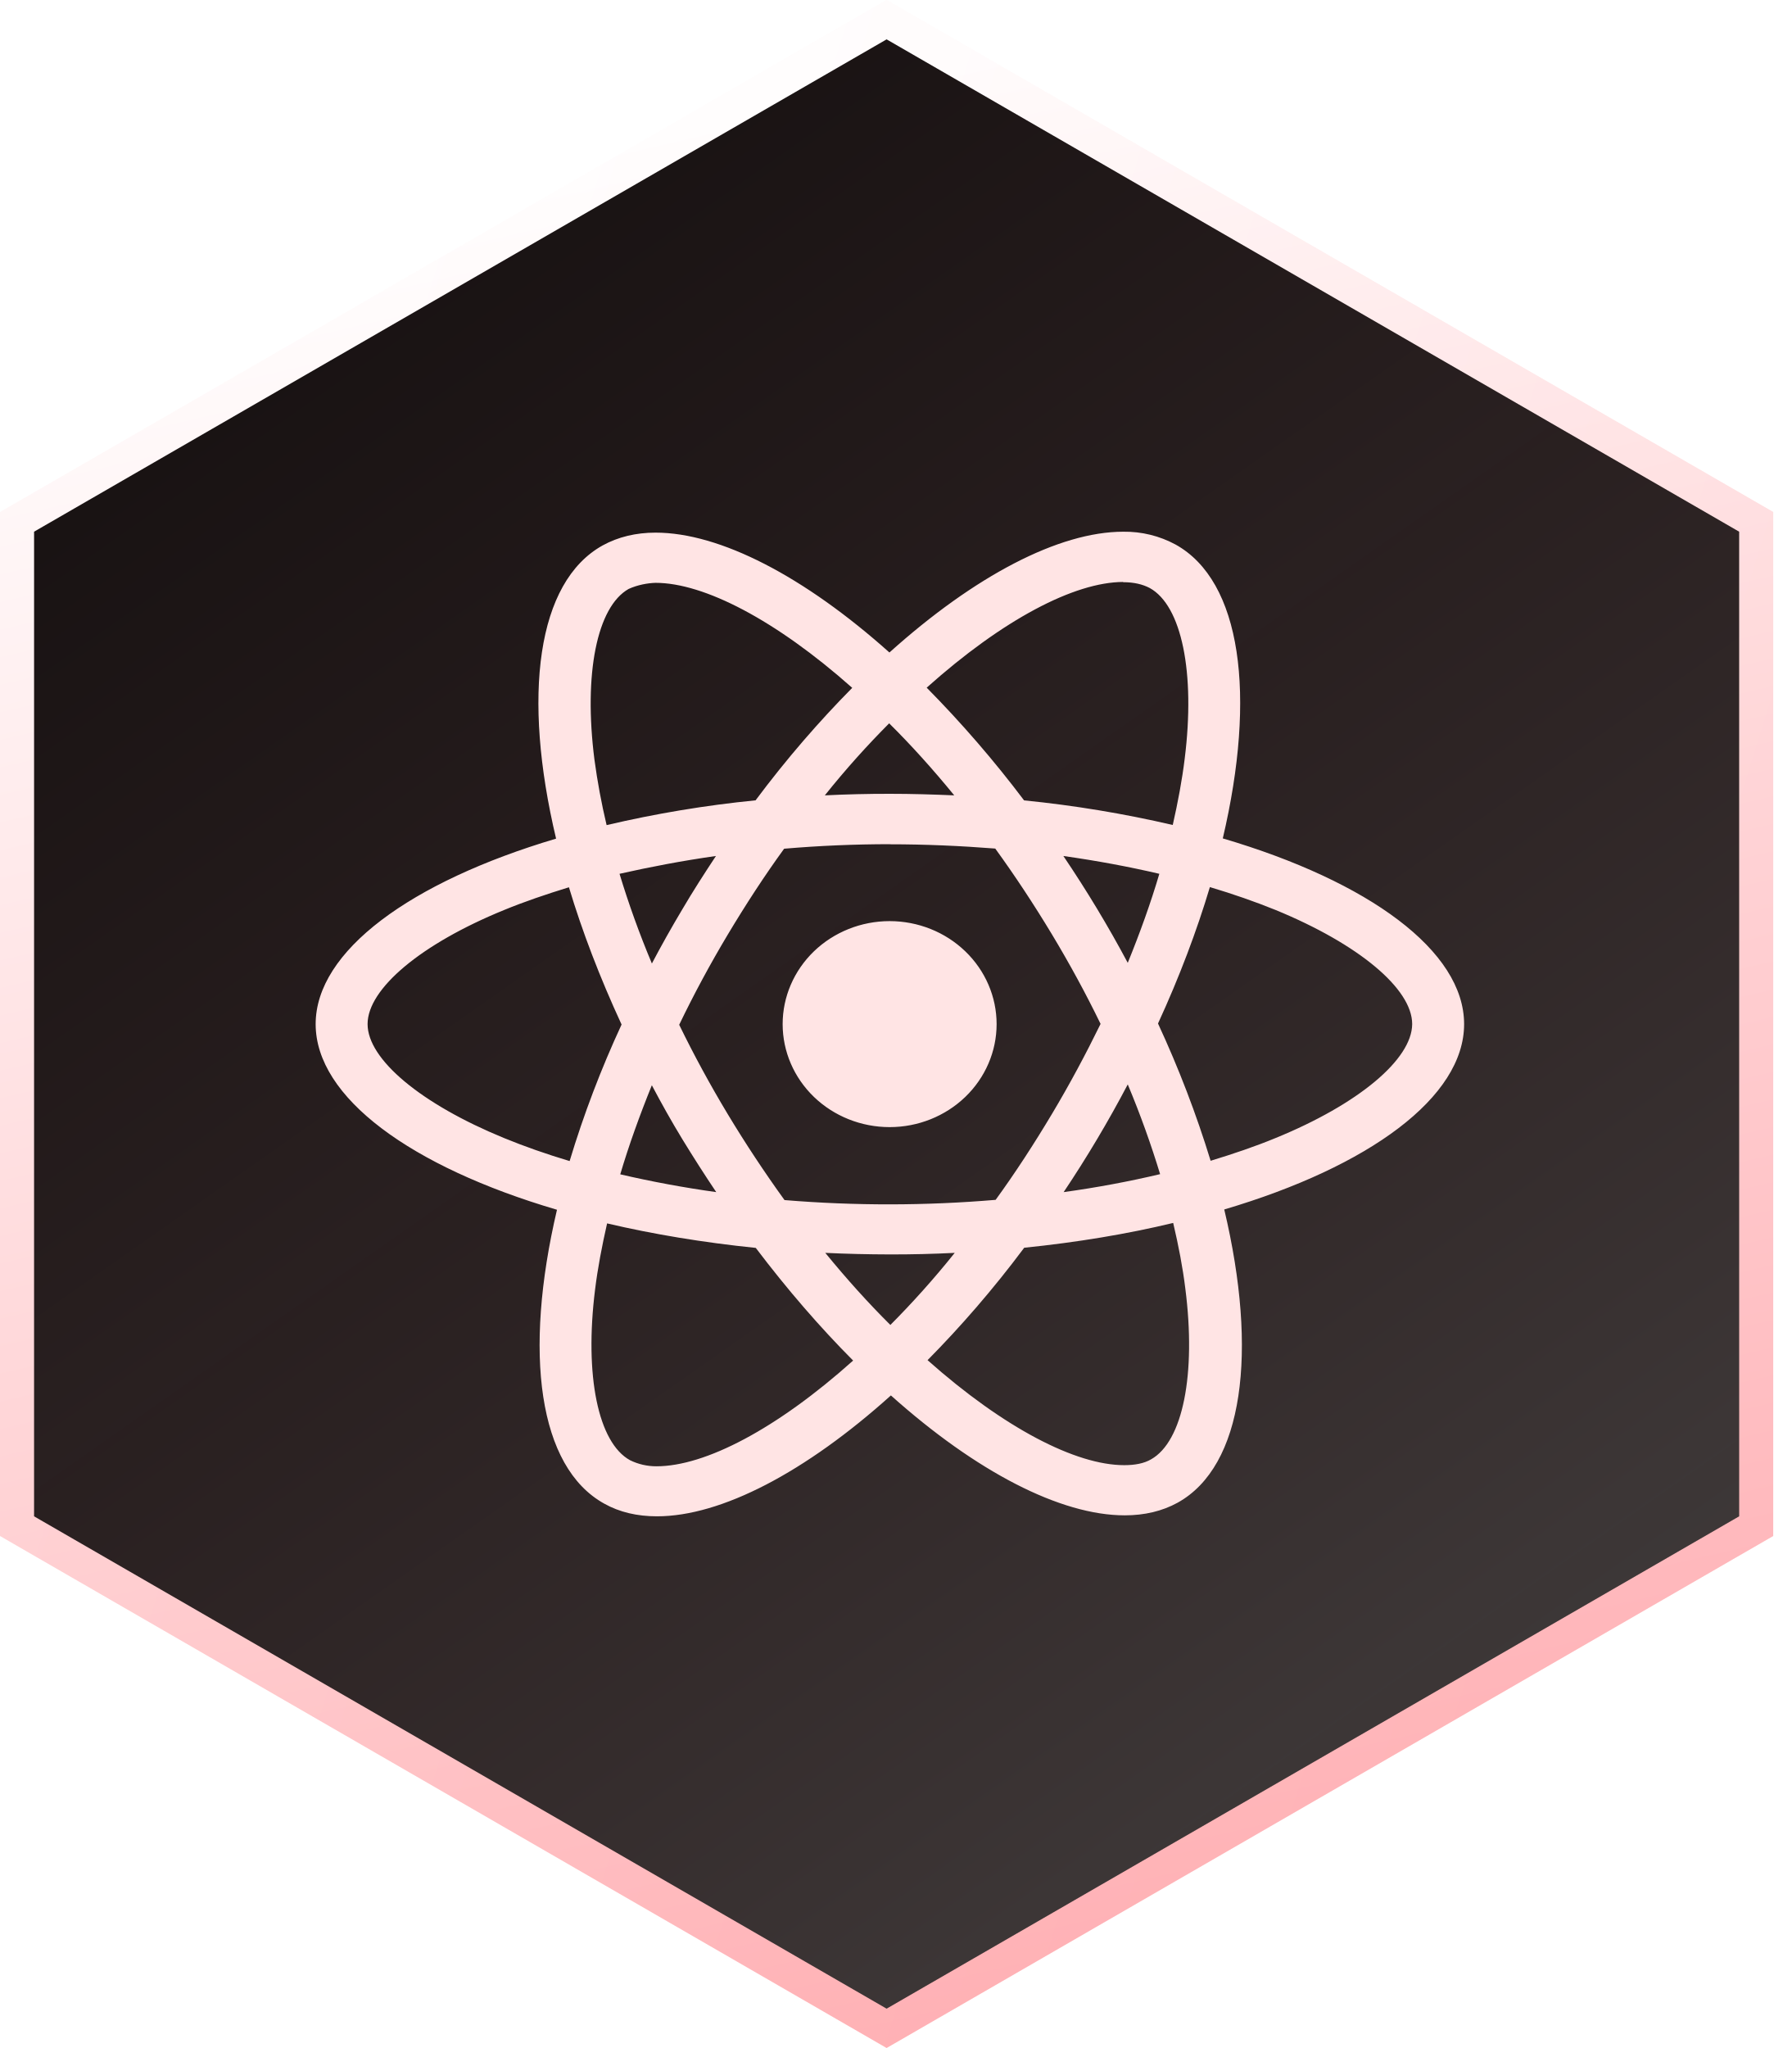
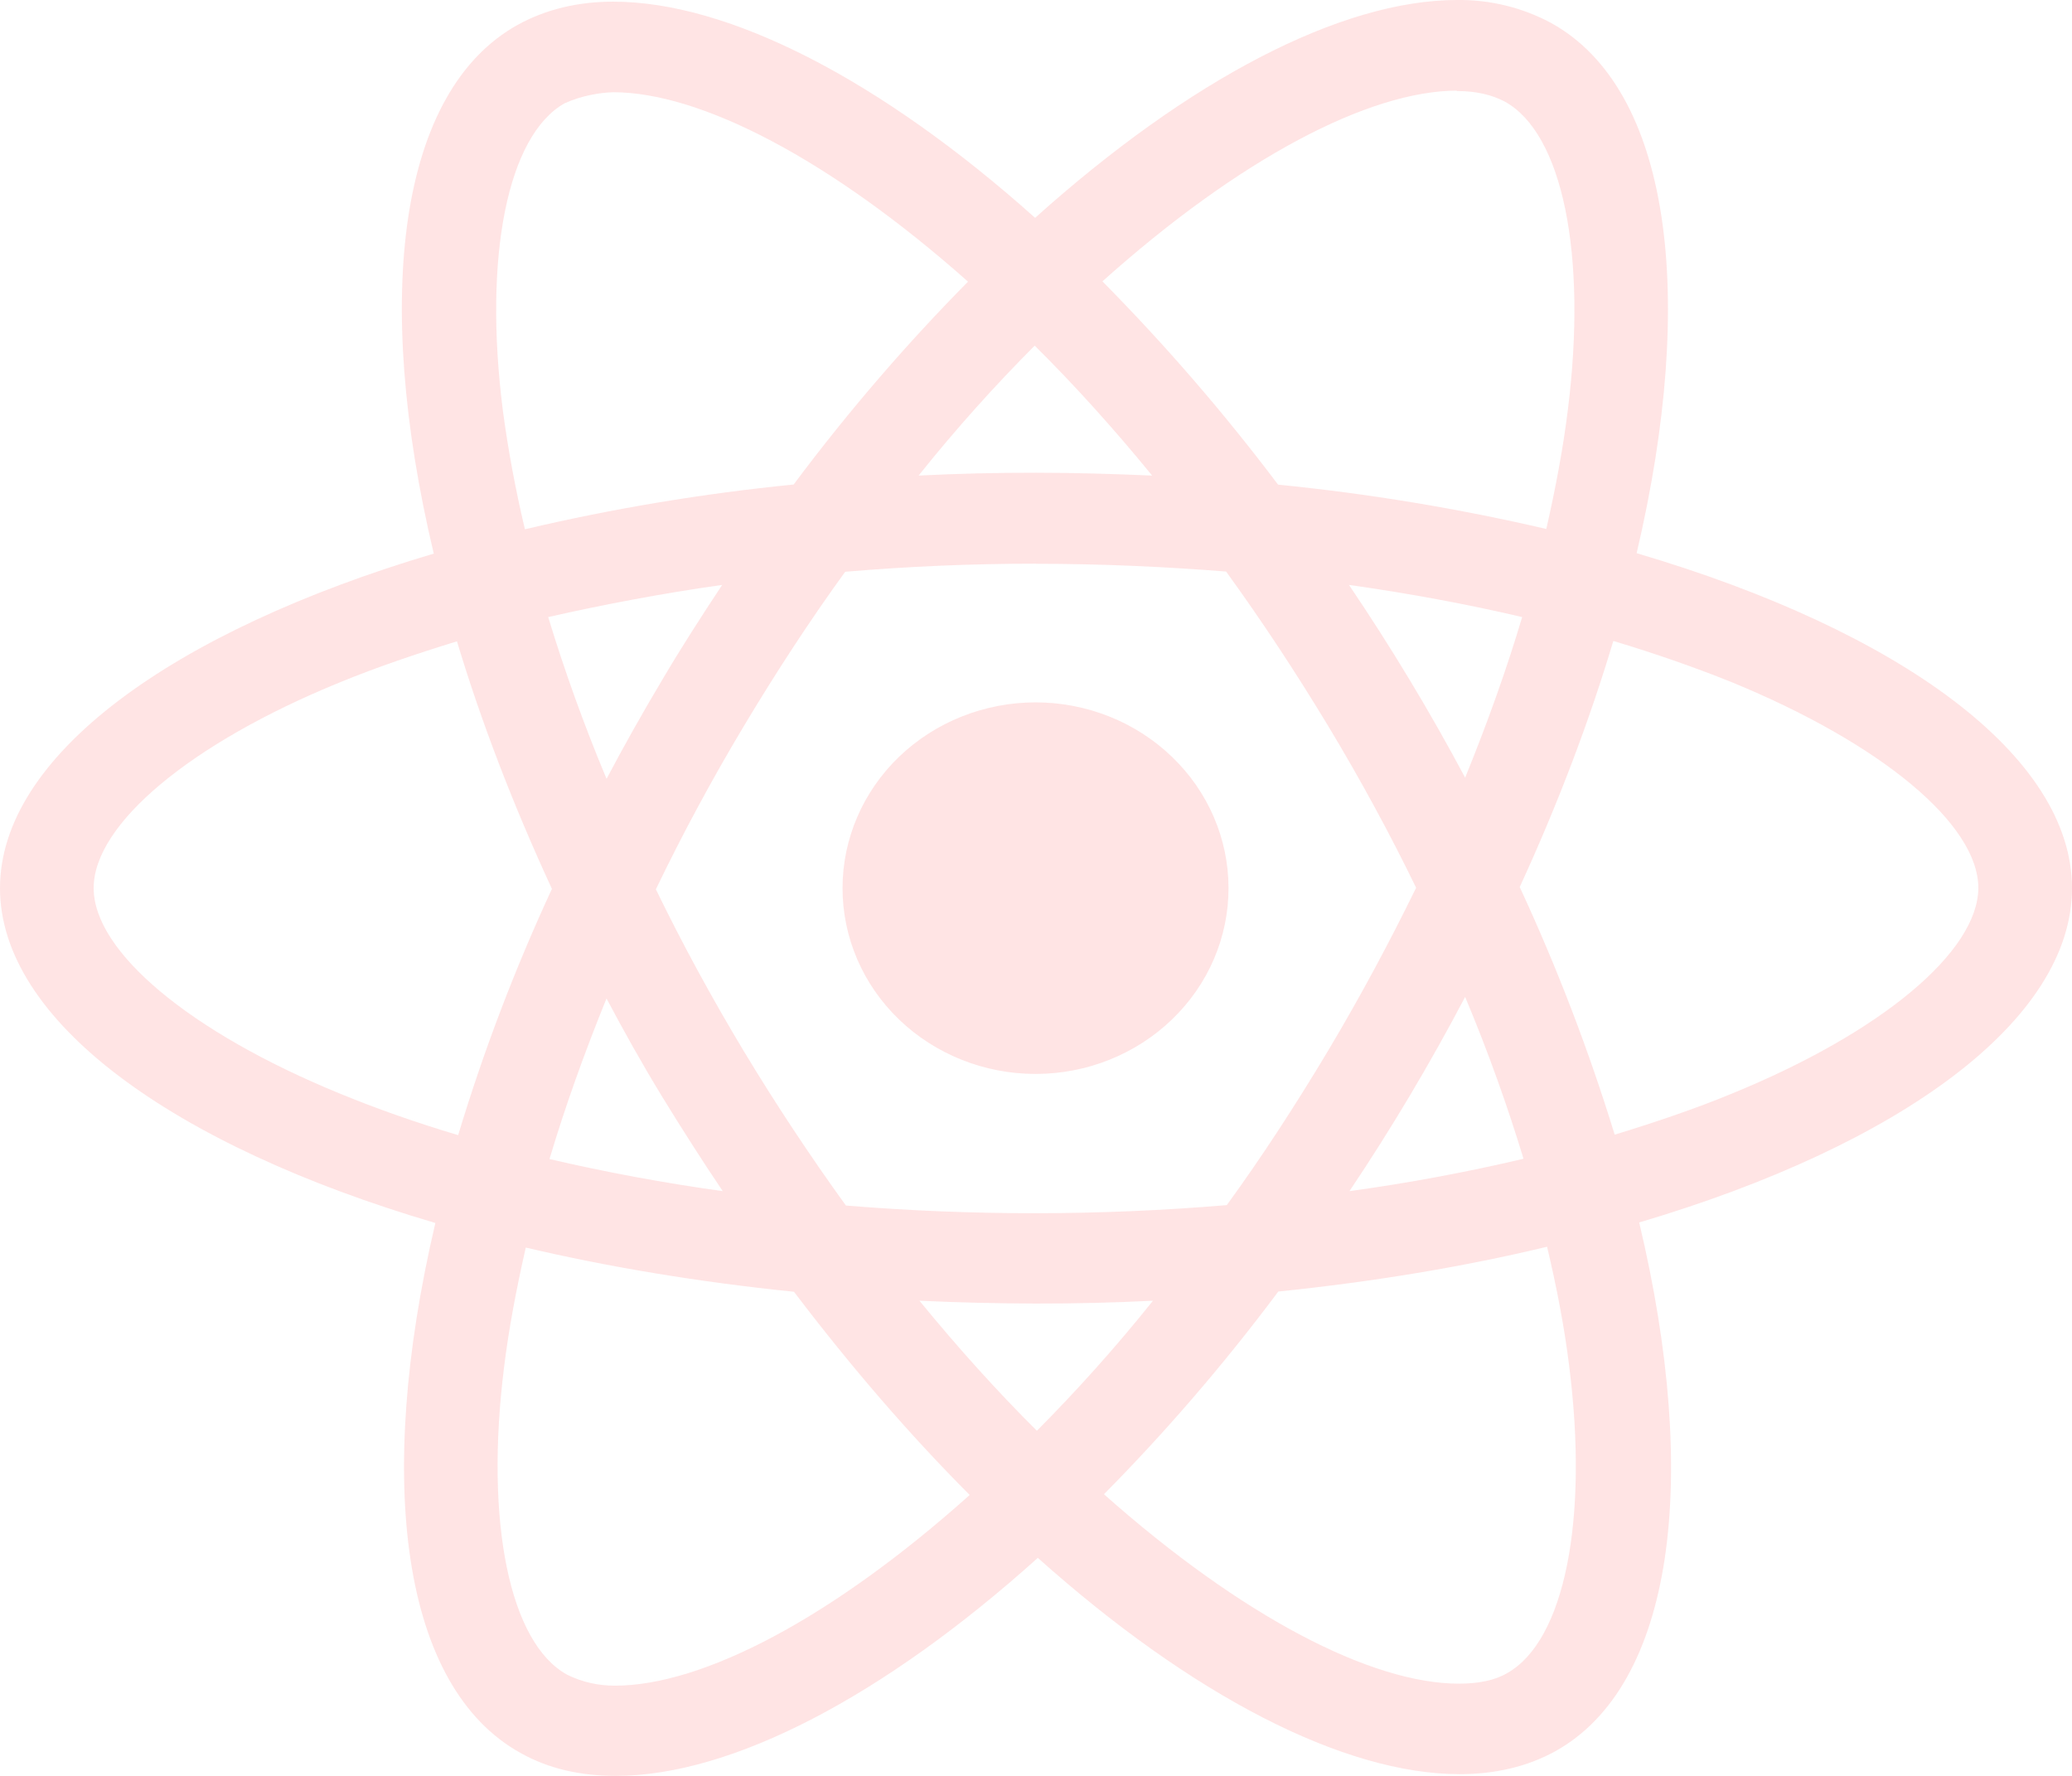
- <svg xmlns="http://www.w3.org/2000/svg" width="70" height="80" viewBox="0 0 70 80" fill="none">
-   <path d="M34.641 0L69.282 20V60L34.641 80L0 60V20L34.641 0Z" fill="url(#paint0_linear_1_266)" fill-opacity="0.2" />
-   <path d="M34.641 0L69.282 20V60L34.641 80L0 60V20L34.641 0Z" fill="url(#paint1_linear_1_266)" fill-opacity="0.6" />
-   <path d="M34.641 1.538L67.95 20.769V59.231L34.641 78.462L1.332 59.231V20.769L34.641 1.538Z" fill="#0D0D0D" />
-   <path d="M34.641 1.538L67.95 20.769V59.231L34.641 78.462L1.332 59.231V20.769L34.641 1.538Z" fill="url(#paint2_linear_1_266)" fill-opacity="0.5" />
-   <path d="M38.939 40.005C38.939 41.071 38.498 42.094 37.715 42.849C36.931 43.603 35.868 44.028 34.76 44.028C33.651 44.028 32.588 43.604 31.804 42.85C31.02 42.095 30.579 41.072 30.579 40.005C30.579 38.938 31.02 37.915 31.803 37.16C32.587 36.406 33.65 35.982 34.758 35.981C35.867 35.981 36.93 36.405 37.714 37.16C38.498 37.914 38.939 38.938 38.939 40.005ZM43.889 20.77C41.373 20.77 38.08 22.497 34.751 25.488C31.422 22.513 28.128 20.806 25.613 20.806C24.847 20.806 24.15 20.973 23.546 21.306C20.975 22.733 20.399 27.179 21.727 32.759C16.035 34.45 12.333 37.154 12.333 40.005C12.333 42.866 16.054 45.577 21.762 47.256C20.446 52.858 21.033 57.311 23.609 58.736C24.207 59.072 24.899 59.231 25.67 59.231C28.184 59.231 31.479 57.503 34.809 54.509C38.136 57.485 41.431 59.193 43.946 59.193C44.712 59.193 45.409 59.031 46.013 58.698C48.582 57.273 49.16 52.827 47.833 47.245C53.503 45.568 57.205 42.858 57.205 40.005C57.205 37.144 53.484 34.432 47.776 32.75C49.093 27.154 48.506 22.697 45.929 21.27C45.306 20.933 44.604 20.76 43.889 20.77ZM43.88 22.731V22.742C44.301 22.742 44.639 22.821 44.923 22.97C46.169 23.657 46.709 26.272 46.288 29.635C46.187 30.463 46.023 31.335 45.821 32.226C43.909 31.781 41.968 31.46 40.012 31.265C38.846 29.718 37.575 28.247 36.207 26.862C39.184 24.199 41.979 22.738 43.882 22.733L43.88 22.731ZM25.613 22.767C27.506 22.767 30.314 24.221 33.298 26.869C32.015 28.165 30.736 29.635 29.521 31.263C27.56 31.457 25.616 31.781 23.701 32.231C23.5 31.388 23.342 30.535 23.226 29.676C22.796 26.315 23.327 23.703 24.561 23.006C24.916 22.844 25.309 22.776 25.613 22.767ZM34.741 28.255C35.594 29.099 36.441 30.038 37.284 31.069C36.461 31.033 35.62 31.008 34.769 31.008C33.908 31.007 33.06 31.027 32.227 31.069C33.049 30.04 33.9 29.099 34.741 28.255ZM34.769 32.98C36.153 32.98 37.531 33.041 38.886 33.147C39.647 34.196 40.384 35.311 41.098 36.494C41.792 37.647 42.427 38.814 43.001 39.996C42.425 41.174 41.794 42.353 41.107 43.504C40.397 44.692 39.662 45.822 38.901 46.869C36.157 47.101 33.397 47.104 30.652 46.878C29.868 45.792 29.13 44.675 28.44 43.531C27.746 42.379 27.112 41.211 26.537 40.03C27.114 38.832 27.746 37.659 28.431 36.514C29.142 35.326 29.876 34.2 30.637 33.153C32.011 33.035 33.39 32.977 34.769 32.976V32.98ZM27.973 33.437C27.524 34.115 27.076 34.81 26.657 35.524C26.238 36.226 25.842 36.93 25.47 37.637C24.974 36.456 24.553 35.28 24.206 34.133C25.402 33.864 26.664 33.622 27.973 33.437ZM41.547 33.437C42.848 33.621 44.098 33.853 45.297 34.133C44.961 35.271 44.54 36.44 44.063 37.611C43.3 36.179 42.459 34.786 41.547 33.437ZM47.273 34.652C48.18 34.923 49.037 35.221 49.844 35.548C53.083 36.879 55.176 38.621 55.176 40.003C55.167 41.385 53.073 43.134 49.835 44.456C49.05 44.78 48.19 45.072 47.301 45.343C46.74 43.514 46.053 41.723 45.245 39.981C46.086 38.151 46.759 36.365 47.273 34.648V34.652ZM22.229 34.659C22.749 36.386 23.435 38.18 24.286 40.021C23.483 41.752 22.805 43.534 22.256 45.354C21.351 45.084 20.491 44.782 19.694 44.455C16.456 43.128 14.362 41.385 14.362 40.003C14.362 38.621 16.456 36.868 19.694 35.548C20.479 35.224 21.34 34.932 22.229 34.659ZM44.063 42.36C44.559 43.542 44.979 44.721 45.327 45.865C44.131 46.148 42.867 46.387 41.558 46.567C42.469 45.207 43.304 43.803 44.063 42.36ZM25.47 42.396C25.843 43.101 26.236 43.805 26.666 44.51C27.096 45.213 27.535 45.899 27.984 46.567C26.724 46.391 25.472 46.16 24.234 45.872C24.57 44.739 24.993 43.566 25.468 42.394L25.47 42.396ZM45.838 47.771C46.047 48.658 46.212 49.513 46.312 50.331C46.742 53.692 46.212 56.305 44.978 57.003C44.703 57.165 44.346 57.233 43.925 57.233C42.033 57.233 39.225 55.781 36.241 53.131C37.523 51.835 38.802 50.367 40.017 48.74C42.087 48.528 44.045 48.203 45.838 47.771ZM23.72 47.789C25.514 48.21 27.47 48.535 29.529 48.746C30.762 50.374 32.043 51.853 33.333 53.147C30.351 55.816 27.552 57.277 25.649 57.277C25.29 57.278 24.935 57.197 24.615 57.039C23.37 56.355 22.83 53.739 23.25 50.376C23.351 49.548 23.518 48.678 23.72 47.789ZM32.245 48.94C33.069 48.979 33.907 48.999 34.76 49.001C35.621 49.003 36.469 48.982 37.303 48.94C36.48 49.969 35.629 50.911 34.788 51.756C33.935 50.909 33.088 49.971 32.245 48.94Z" fill="#FFE4E4" />
-   <defs>
-     <linearGradient id="paint0_linear_1_266" x1="9.093" y1="23.5" x2="66.15" y2="41.258" gradientUnits="userSpaceOnUse">
-       <stop stop-color="white" />
-       <stop offset="1" stop-color="#FF878D" />
-     </linearGradient>
-     <linearGradient id="paint1_linear_1_266" x1="24.249" y1="5.5" x2="41.347" y2="79.045" gradientUnits="userSpaceOnUse">
-       <stop stop-color="white" />
-       <stop offset="1" stop-color="#FF878D" />
-     </linearGradient>
-     <linearGradient id="paint2_linear_1_266" x1="52.395" y1="70.5" x2="12.138" y2="13.159" gradientUnits="userSpaceOnUse">
-       <stop stop-color="#FFE4E4" stop-opacity="0.4" />
-       <stop offset="1" stop-color="#FF878D" stop-opacity="0.1" />
-     </linearGradient>
-   </defs>
+ <svg xmlns="http://www.w3.org/2000/svg" width="35" height="30" viewBox="0 0 35 30" fill="none">
+   <path d="M20.752 15.004C20.752 15.836 20.409 16.634 19.797 17.222C19.186 17.811 18.357 18.142 17.493 18.142C16.628 18.142 15.799 17.811 15.187 17.223C14.575 16.634 14.232 15.836 14.232 15.004C14.232 14.172 14.575 13.374 15.186 12.785C15.798 12.197 16.627 11.866 17.491 11.865C18.356 11.865 19.186 12.196 19.797 12.785C20.409 13.373 20.752 14.171 20.752 15.004ZM24.614 0C22.651 0 20.083 1.348 17.485 3.68C14.89 1.36 12.32 0.028 10.358 0.028C9.761 0.028 9.217 0.159 8.746 0.419C6.74 1.531 6.291 5 7.327 9.352C2.888 10.671 0 12.78 0 15.004C0 17.235 2.902 19.35 7.354 20.66C6.328 25.029 6.786 28.503 8.795 29.614C9.262 29.877 9.801 30 10.402 30C12.364 30 14.933 28.653 17.531 26.317C20.127 28.639 22.696 29.971 24.657 29.971C25.255 29.971 25.799 29.844 26.27 29.585C28.274 28.473 28.725 25.005 27.689 20.651C32.112 19.343 35 17.23 35 15.004C35 12.772 32.098 10.657 27.646 9.345C28.672 4.98 28.214 1.503 26.205 0.39C25.719 0.128 25.171 -0.007 24.614 0ZM24.607 1.53V1.538C24.935 1.538 25.198 1.6 25.42 1.717C26.392 2.253 26.813 4.292 26.485 6.915C26.406 7.561 26.278 8.242 26.12 8.936C24.629 8.589 23.115 8.339 21.589 8.187C20.68 6.98 19.689 5.833 18.622 4.753C20.943 2.675 23.123 1.536 24.608 1.531L24.607 1.53ZM10.358 1.558C11.834 1.558 14.025 2.692 16.352 4.758C15.352 5.769 14.354 6.915 13.406 8.185C11.877 8.337 10.36 8.589 8.867 8.941C8.71 8.282 8.586 7.617 8.496 6.948C8.161 4.326 8.575 2.288 9.537 1.745C9.815 1.619 10.121 1.565 10.358 1.558ZM17.478 5.839C18.143 6.498 18.804 7.229 19.462 8.034C18.82 8.006 18.163 7.986 17.5 7.986C16.828 7.985 16.167 8.001 15.517 8.034C16.158 7.231 16.822 6.497 17.478 5.839ZM17.5 9.524C18.579 9.524 19.654 9.572 20.711 9.655C21.304 10.473 21.879 11.343 22.436 12.265C22.978 13.165 23.473 14.075 23.921 14.997C23.472 15.916 22.979 16.835 22.444 17.733C21.89 18.66 21.317 19.541 20.723 20.358C18.582 20.538 16.43 20.541 14.289 20.365C13.677 19.518 13.101 18.647 12.563 17.755C12.022 16.855 11.527 15.945 11.079 15.023C11.529 14.089 12.022 13.174 12.556 12.281C13.11 11.355 13.684 10.476 14.277 9.659C15.349 9.568 16.424 9.522 17.5 9.522V9.524ZM12.199 9.881C11.849 10.41 11.499 10.952 11.172 11.509C10.846 12.056 10.537 12.605 10.246 13.157C9.86 12.236 9.532 11.318 9.26 10.424C10.194 10.213 11.178 10.025 12.199 9.881ZM22.787 9.881C23.802 10.024 24.777 10.205 25.712 10.424C25.449 11.311 25.121 12.223 24.749 13.137C24.154 12.02 23.498 10.933 22.787 9.881ZM27.253 10.828C27.96 11.04 28.628 11.273 29.259 11.527C31.784 12.566 33.418 13.924 33.418 15.002C33.41 16.08 31.777 17.444 29.251 18.476C28.639 18.729 27.968 18.956 27.275 19.168C26.837 17.741 26.301 16.344 25.671 14.985C26.327 13.558 26.852 12.164 27.253 10.825V10.828ZM7.719 10.834C8.124 12.181 8.66 13.581 9.323 15.016C8.697 16.366 8.168 17.756 7.739 19.176C7.034 18.966 6.363 18.73 5.741 18.474C3.216 17.44 1.582 16.08 1.582 15.002C1.582 13.924 3.216 12.557 5.741 11.527C6.354 11.275 7.025 11.047 7.719 10.834ZM24.749 16.841C25.136 17.763 25.464 18.682 25.735 19.575C24.802 19.795 23.816 19.982 22.795 20.122C23.506 19.062 24.157 17.966 24.749 16.841ZM10.246 16.869C10.538 17.419 10.844 17.968 11.18 18.518C11.515 19.066 11.858 19.601 12.208 20.122C11.224 19.985 10.248 19.805 9.282 19.58C9.545 18.696 9.874 17.781 10.245 16.867L10.246 16.869ZM26.133 21.061C26.297 21.753 26.425 22.42 26.504 23.058C26.839 25.68 26.425 27.718 25.462 28.262C25.248 28.389 24.97 28.442 24.642 28.442C23.166 28.442 20.975 27.309 18.648 25.242C19.648 24.232 20.646 23.086 21.593 21.818C23.208 21.652 24.735 21.398 26.133 21.061ZM8.881 21.075C10.281 21.404 11.807 21.658 13.412 21.822C14.375 23.092 15.374 24.246 16.38 25.255C14.054 27.336 11.871 28.476 10.386 28.476C10.106 28.477 9.829 28.414 9.58 28.291C8.609 27.757 8.187 25.716 8.515 23.093C8.594 22.448 8.724 21.768 8.881 21.075ZM15.531 21.973C16.174 22.003 16.828 22.019 17.493 22.021C18.165 22.022 18.826 22.006 19.476 21.973C18.834 22.776 18.171 23.51 17.515 24.17C16.85 23.509 16.189 22.777 15.531 21.973Z" fill="#FFE4E4" />
</svg>
